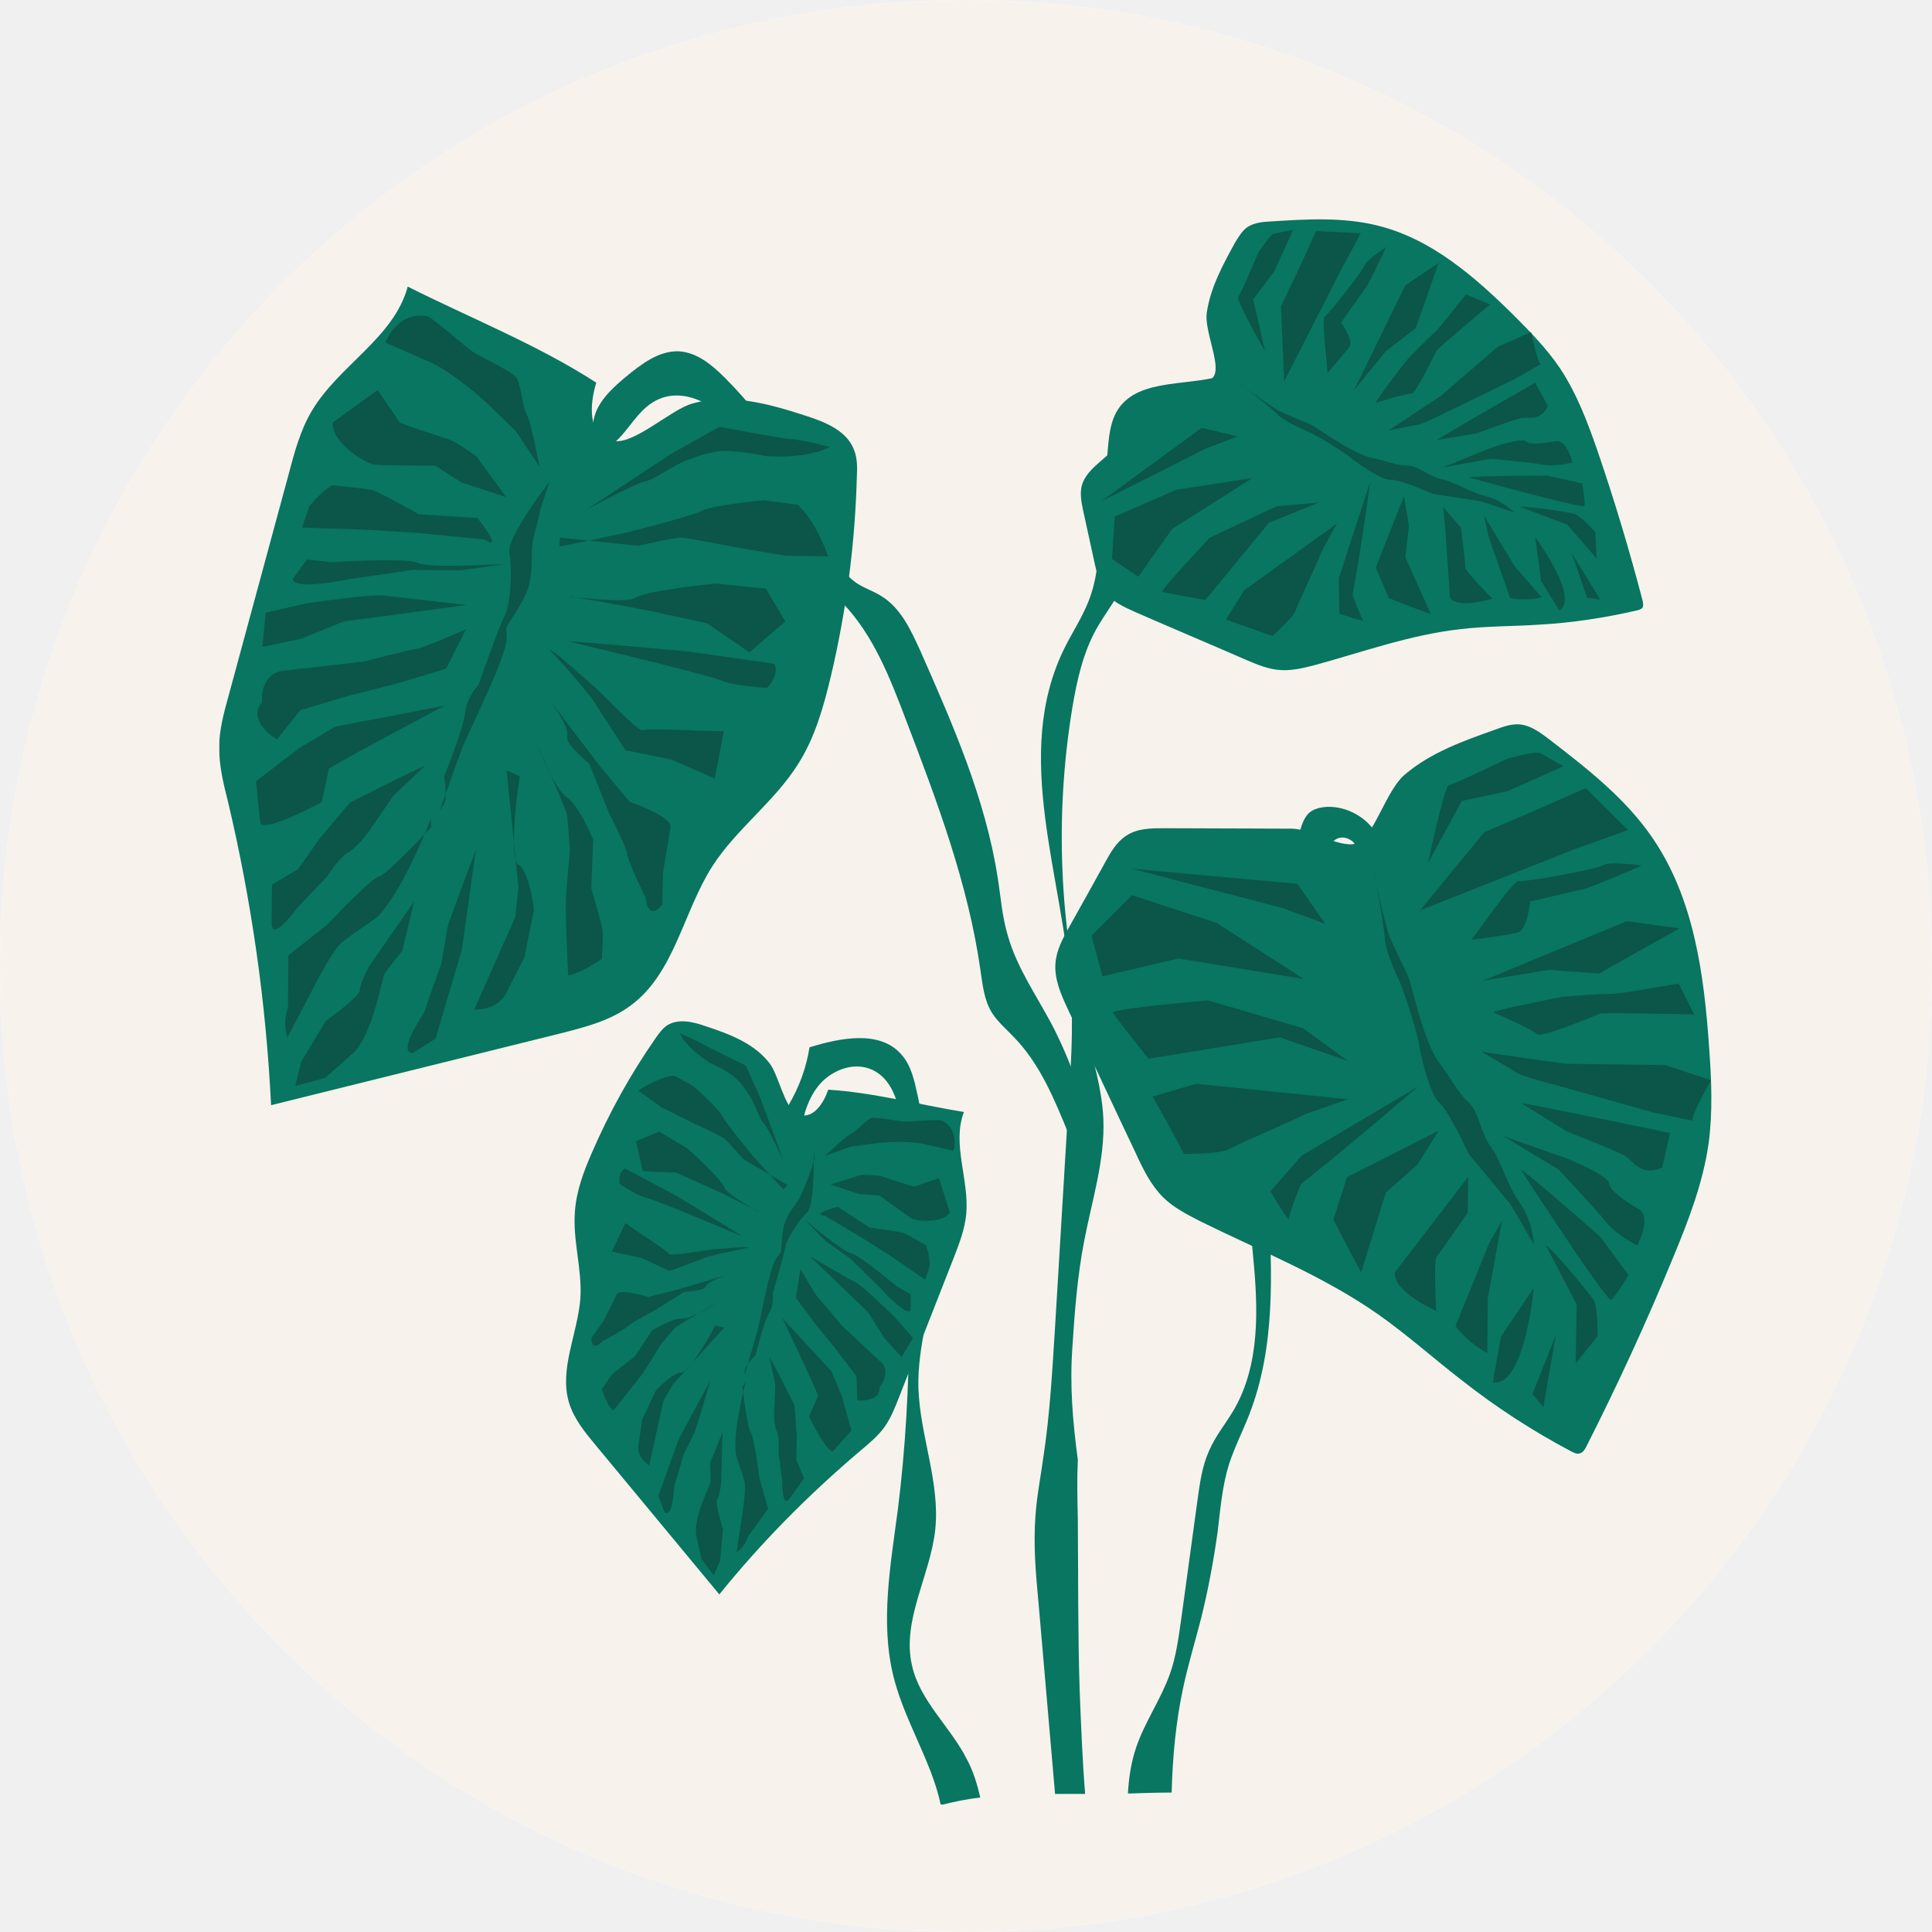
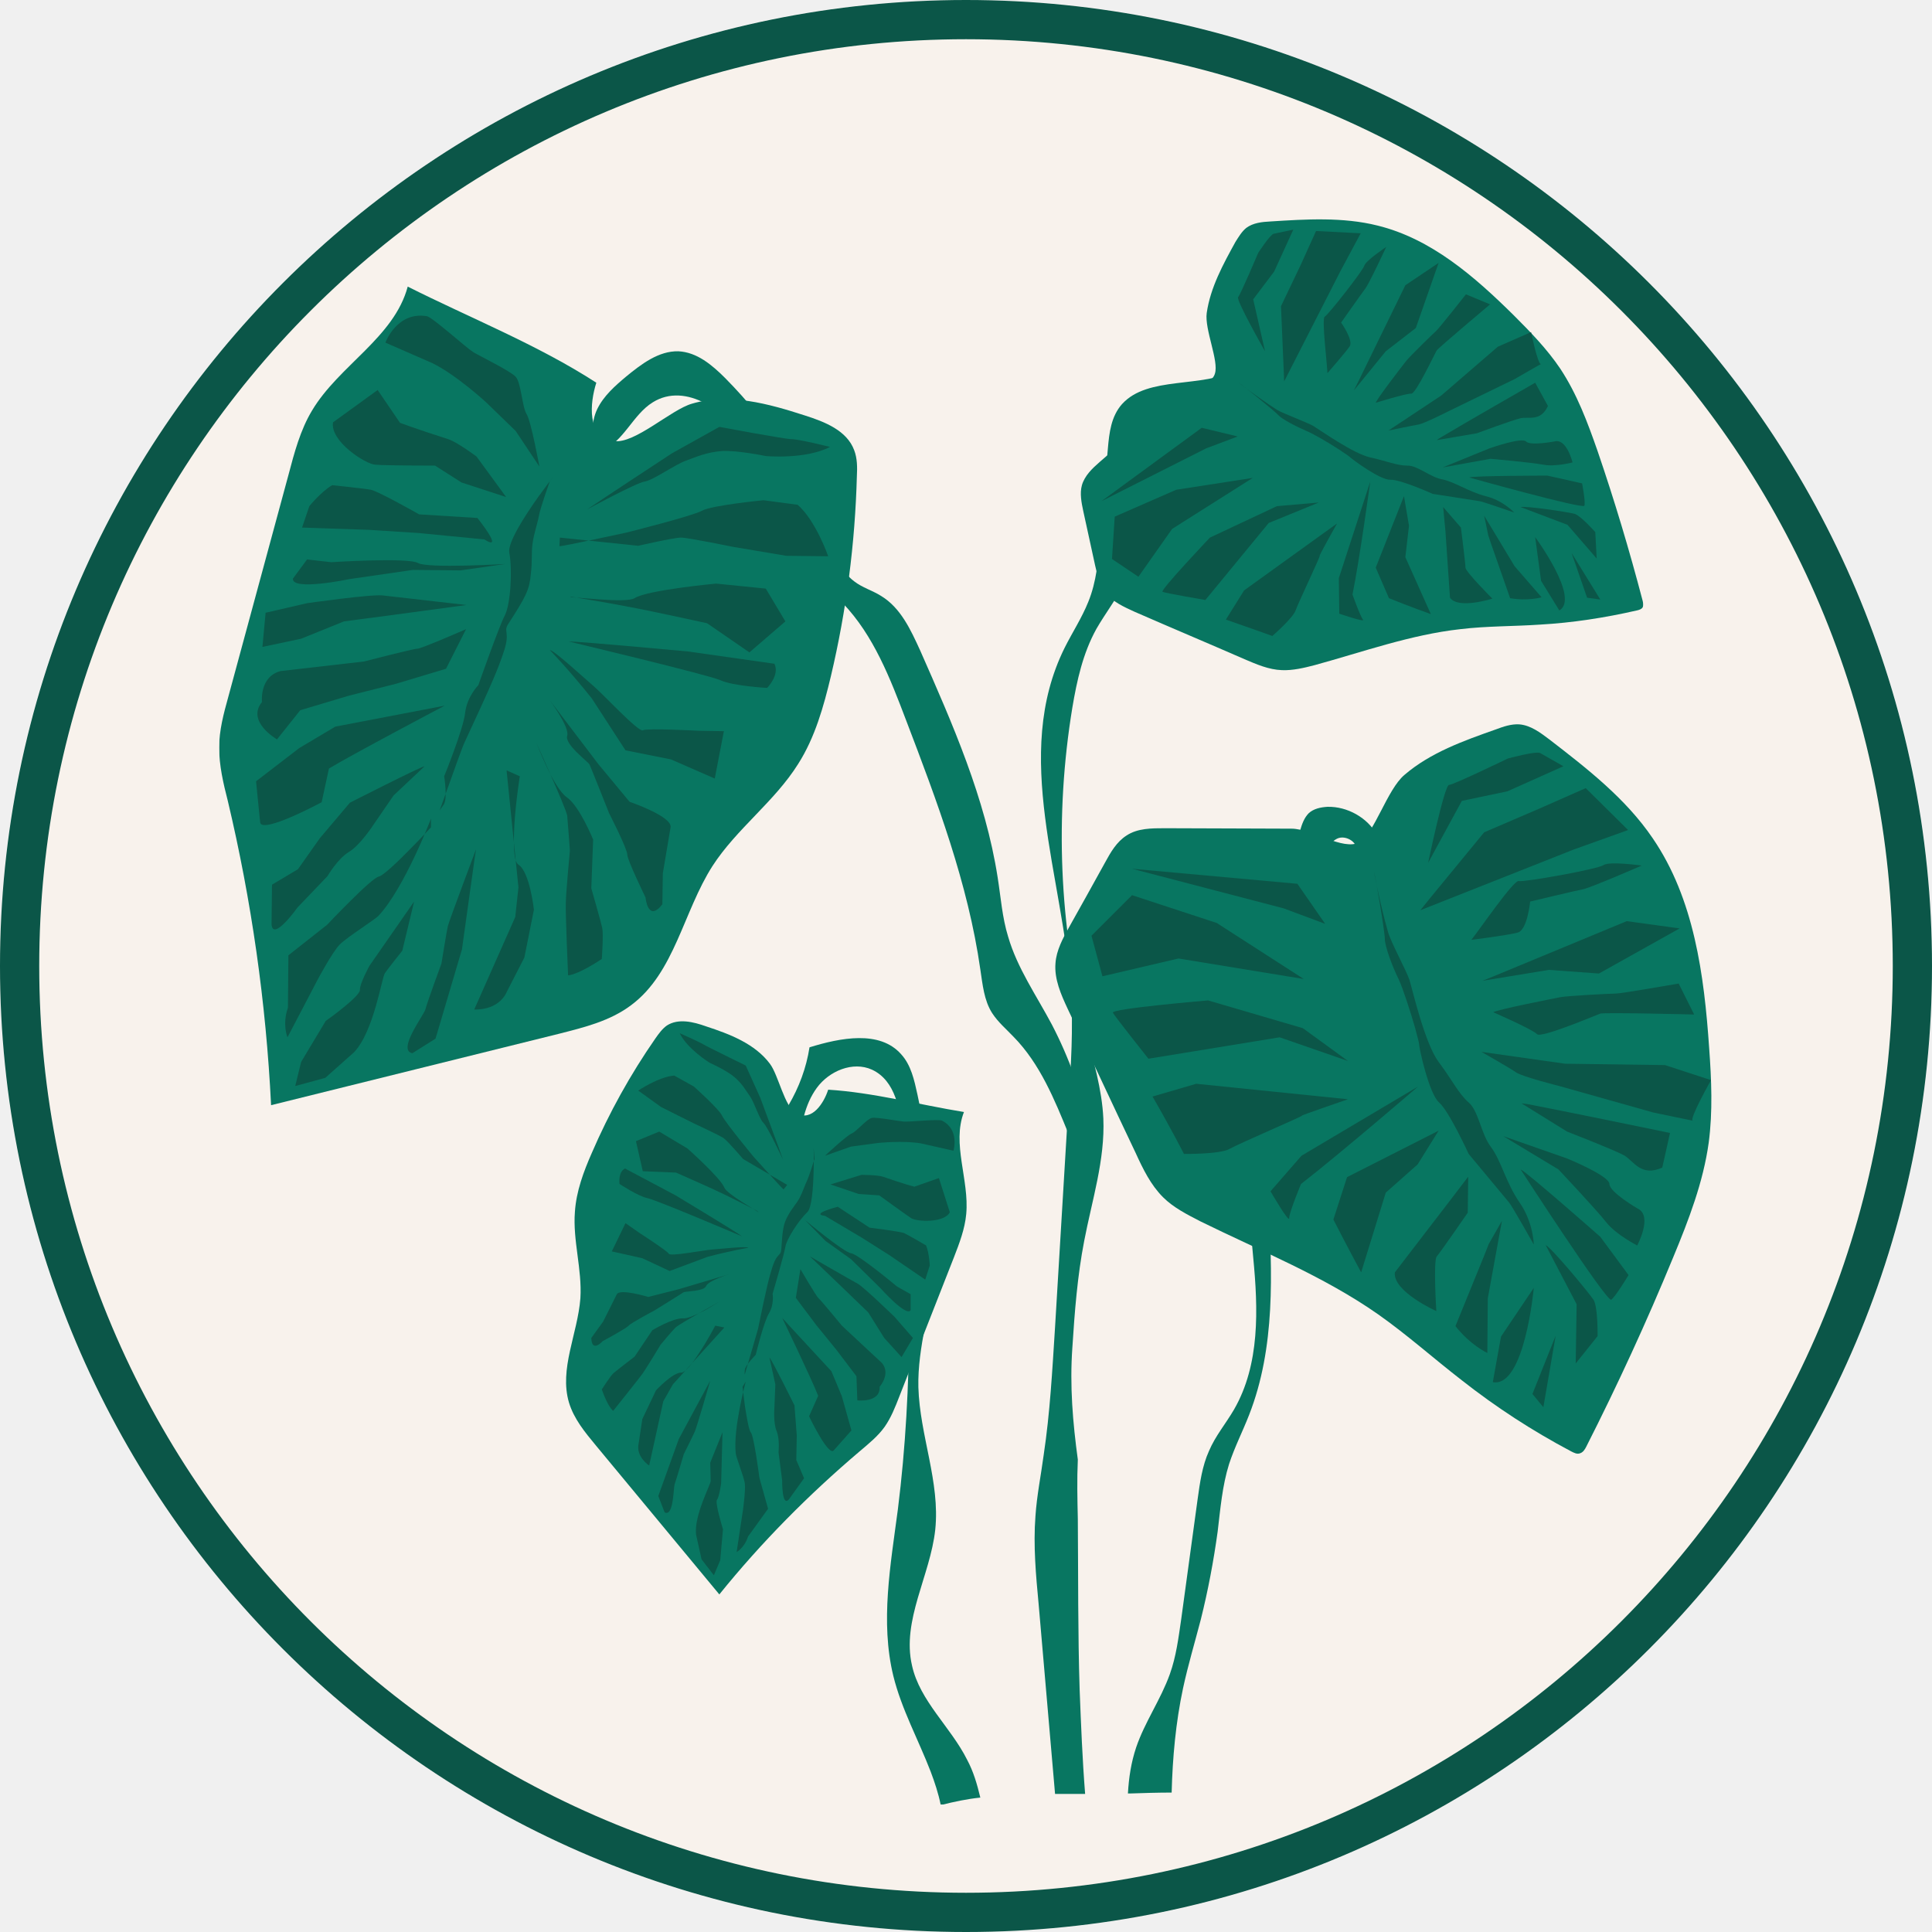
<svg xmlns="http://www.w3.org/2000/svg" width="197" height="197" viewBox="0 0 197 197" fill="none">
  <g clip-path="url(#clip0_935_2)">
    <path d="M216.7 -19.7H-19.7V216.7H216.7V-19.7Z" fill="white" />
    <path d="M216.7 -19.7H-19.7V216.7H216.7V-19.7Z" fill="#F8F2EC" />
    <mask id="mask0_935_2" style="mask-type:luminance" maskUnits="userSpaceOnUse" x="79" y="105" width="22" height="79">
      <path d="M79.851 105.442H100.339V183.998H79.851V105.442Z" fill="white" />
    </mask>
    <g mask="url(#mask0_935_2)">
      <path d="M92.019 115.85C92.902 128.53 93.133 141.304 91.555 153.892C90.811 159.557 89.743 165.365 91.09 170.891C91.927 174.283 93.644 177.394 94.898 180.647C95.317 181.761 95.688 182.875 95.92 184.037C95.967 184.037 96.015 184.037 96.015 184.037C97.314 183.71 98.615 183.433 99.961 183.294C99.636 181.946 99.265 180.647 98.615 179.438C96.942 176.093 93.784 173.446 92.994 169.824C91.927 165.225 94.853 160.674 95.364 155.981C95.875 151.105 93.784 146.367 93.644 141.444C93.552 137.309 94.945 133.268 95.364 129.133C96.015 123.281 94.759 117.383 93.552 111.623C93.226 110.137 92.902 108.604 91.88 107.49C89.696 105.027 85.703 105.817 82.543 106.792C82.219 108.883 81.476 110.88 80.406 112.692C79.711 113.899 80.454 116.035 81.476 116.964C81.66 114.828 82.032 112.645 83.288 110.927C84.541 109.207 86.957 108.186 88.906 109.068C91.322 110.182 91.832 113.248 92.019 115.85Z" fill="#087661" />
    </g>
    <path d="M140.42 85.147C139.443 83.382 137.399 82.221 135.355 82.268C134.659 82.313 133.962 82.453 133.451 82.918C132.987 83.382 132.755 84.033 132.568 84.683C130.619 92.301 133.127 100.661 130.34 108.001C129.782 109.532 128.992 110.927 128.435 112.458C126.623 117.428 127.319 122.91 127.785 128.206C128.296 133.5 128.481 139.121 125.833 143.72C124.998 145.158 123.929 146.414 123.279 147.947C122.583 149.48 122.351 151.197 122.117 152.87C121.561 156.958 121.003 160.998 120.447 165.086C120.168 166.99 119.936 168.895 119.285 170.707C118.356 173.307 116.73 175.582 115.848 178.184C115.337 179.717 115.103 181.25 115.011 182.875C115.103 182.875 115.15 182.875 115.243 182.875C116.636 182.828 118.077 182.783 119.47 182.783C119.562 179.206 119.889 175.63 120.631 172.145C121.142 169.777 121.84 167.454 122.443 165.133C123.186 162.16 123.744 159.186 124.161 156.168C124.44 153.845 124.627 151.522 125.322 149.293C125.881 147.576 126.716 145.948 127.366 144.276C130.061 137.401 129.734 129.784 129.318 122.399C129.178 119.983 129.039 117.523 129.597 115.2C130.34 112.274 132.197 109.626 132.616 106.606C132.847 105.028 132.661 103.402 132.616 101.822C132.476 97.178 133.638 92.625 134.799 88.121C135.078 87.099 135.402 85.984 136.332 85.519C137.259 85.055 138.7 86.029 138.189 86.912L140.42 85.147Z" fill="#087661" />
    <path d="M108.974 115.664C107.533 112.134 106.047 108.465 103.353 105.723C102.61 104.935 101.773 104.238 101.17 103.308C100.334 102.009 100.195 100.382 99.961 98.849C98.707 90.07 95.549 81.71 92.391 73.442C90.766 69.169 89.093 64.803 85.935 61.505C84.215 59.693 82.079 58.255 80.593 56.256C78.27 53.098 77.807 48.965 76.04 45.433C74.275 41.904 69.91 38.93 66.565 41.021C64.521 42.275 63.592 45.062 61.363 45.944C60.202 45.017 60.249 43.065 60.897 41.717C61.548 40.371 62.709 39.349 63.871 38.374C65.404 37.12 67.169 35.772 69.167 35.819C71.072 35.911 72.603 37.212 73.951 38.559C78.642 43.297 82.358 49.01 84.726 55.281C85.284 56.767 85.841 58.347 87.096 59.274C87.931 59.925 88.954 60.204 89.836 60.762C91.833 61.969 92.855 64.199 93.831 66.336C97.129 73.813 100.472 81.386 101.728 89.467C102.052 91.511 102.191 93.554 102.795 95.506C103.724 98.711 105.676 101.498 107.254 104.469C109.019 107.862 110.32 111.483 111.063 115.2C109.996 115.943 109.158 114.457 108.974 115.664Z" fill="#087661" />
    <path d="M107.581 182.923C108.603 182.923 109.625 182.923 110.647 182.923C110.368 179.391 110.228 175.862 110.089 172.332C109.902 166.527 109.949 160.674 109.902 154.867C109.857 152.87 109.81 150.873 109.902 148.829C109.391 145.066 109.067 141.304 109.346 137.401C109.578 133.779 109.857 130.11 110.552 126.534C111.343 122.399 112.689 118.266 112.504 114.038C112.364 111.065 111.482 108.139 110.739 105.26C107.998 94.437 107.534 83.15 109.346 72.141C109.81 69.401 110.413 66.615 111.806 64.107C112.689 62.574 113.805 61.134 114.593 59.553C116.824 54.955 115.615 49.708 116.36 44.783C116.452 44.179 116.592 43.576 117.056 43.112C117.521 42.646 118.264 42.462 118.96 42.322C122.352 41.624 124.301 40.231 126.206 37.676C122.584 39.628 117.056 38.28 114.408 41.206C113.294 42.462 113.107 44.132 112.968 45.712C112.689 48.778 112.457 51.844 112.178 54.91C111.993 57.093 111.806 59.322 110.971 61.365C110.321 62.991 109.346 64.478 108.556 66.057C103.122 77.019 108.463 89.422 109.206 101.311C109.438 104.935 109.206 108.557 108.974 112.134C108.509 119.844 108.045 127.555 107.581 135.312C107.302 139.679 107.07 144.044 106.42 148.364C106.14 150.455 105.722 152.499 105.582 154.588C105.35 157.608 105.63 160.627 105.909 163.6L107.581 182.923Z" fill="#087661" />
    <mask id="mask1_935_2" style="mask-type:luminance" maskUnits="userSpaceOnUse" x="107" y="73" width="68" height="76">
      <path d="M107.168 73.396H174.823V148.519H107.168V73.396Z" fill="white" />
    </mask>
    <g mask="url(#mask1_935_2)">
      <path d="M131.686 84.496C127.366 84.496 123.094 84.451 118.774 84.451C117.426 84.451 115.988 84.451 114.871 85.194C113.849 85.844 113.246 86.911 112.688 87.933C111.481 90.117 110.273 92.3 109.019 94.529C108.368 95.69 107.72 96.899 107.625 98.2C107.486 99.825 108.184 101.403 108.879 102.891C111.202 107.767 113.478 112.692 115.801 117.567C116.544 119.195 117.334 120.82 118.588 122.074C119.657 123.143 121.05 123.838 122.396 124.536C128.528 127.555 134.939 130.11 140.512 134.011C143.483 136.102 146.178 138.517 149.059 140.746C152.541 143.487 156.258 145.902 160.206 147.992C160.485 148.131 160.809 148.318 161.136 148.178C161.415 148.084 161.599 147.807 161.739 147.528C164.944 141.211 167.916 134.754 170.61 128.205C172.19 124.397 173.676 120.541 174.234 116.5C174.651 113.342 174.513 110.09 174.279 106.884C173.768 99.406 172.746 91.65 168.521 85.473C165.779 81.43 161.831 78.364 157.977 75.393C157.048 74.695 156.071 73.952 154.912 73.86C154.074 73.813 153.284 74.092 152.541 74.371C149.244 75.532 145.854 76.739 143.206 79.015C141.44 80.503 140.141 85.007 138.608 85.889C136.935 86.772 133.777 84.496 131.686 84.496Z" fill="#087661" />
    </g>
    <path d="M135.124 94.204L132.29 90.117L115.43 88.584L130.896 92.624L135.124 94.204Z" fill="#0B5648" />
    <path d="M132.94 99.826L124.069 94.113L115.43 91.279L111.295 95.412L112.411 99.547L120.168 97.735L132.94 99.826Z" fill="#0B5648" />
    <path d="M132.848 104.841L123.187 102.009C123.187 102.009 113.293 102.844 113.478 103.263C113.665 103.634 117.102 107.954 117.102 107.954L130.48 105.771L137.446 108.186L132.848 104.841Z" fill="#0B5648" />
    <path d="M137.446 112.087L121.978 110.509L117.519 111.81C119.425 115.107 120.724 117.662 120.724 117.662C120.724 117.662 124.393 117.707 125.37 117.151C126.345 116.593 132.987 113.759 132.755 113.759C132.569 113.759 137.446 112.087 137.446 112.087Z" fill="#0B5648" />
    <path d="M144.6 110.788L132.708 117.847L129.55 121.471C129.55 121.471 131.454 124.769 131.454 124.211C131.454 123.607 132.661 120.728 132.661 120.728C136.609 117.662 144.6 110.788 144.6 110.788Z" fill="#0B5648" />
    <path d="M146.689 115.292L137.354 120.03L135.961 124.35C137.307 126.997 138.793 129.739 138.793 129.739L141.303 121.61L144.553 118.729L146.689 115.292Z" fill="#0B5648" />
    <path d="M147.758 122.538L142.229 129.739C141.998 131.688 146.457 133.687 146.457 133.687C146.457 133.687 146.133 128.53 146.504 128.111C146.875 127.695 149.662 123.654 149.662 123.654L149.709 119.983L147.758 122.538Z" fill="#0B5648" />
    <path d="M151.798 126.857L151.38 127.926L148.408 135.22C149.941 137.169 151.659 137.959 151.659 137.959L151.706 132.386L153.146 124.489L151.798 126.857Z" fill="#0B5648" />
    <path d="M156.397 131.317L153.052 136.287L152.217 140.933C155.467 141.536 156.397 131.317 156.397 131.317Z" fill="#0B5648" />
    <path d="M158.626 136.195L156.258 142.139L157.372 143.488L158.626 136.195Z" fill="#0B5648" />
    <path d="M145.622 87.981C145.622 87.981 147.292 79.992 147.758 80.037C148.177 80.037 153.75 77.343 153.75 77.343C153.75 77.343 156.629 76.555 157.048 76.787C159.416 78.133 159.416 78.133 159.416 78.133L153.703 80.688L149.059 81.664L145.622 87.981Z" fill="#0B5648" />
    <path d="M144.832 92.812L145.762 91.65L151.335 84.868L156.956 82.453L161.692 80.364L166.012 84.636L160.438 86.633L144.832 92.812Z" fill="#0B5648" />
    <path d="M150.034 95.83C150.917 94.716 154.354 89.698 154.865 89.838C155.376 89.977 162.901 88.631 163.504 88.213C164.107 87.794 167.405 88.26 167.405 88.26C167.405 88.26 162.158 90.536 161.415 90.675C160.67 90.815 156.026 91.929 156.026 91.929C156.026 91.929 155.747 94.808 154.772 95.087C153.796 95.366 150.034 95.83 150.034 95.83Z" fill="#0B5648" />
    <path d="M151.148 100.01L152.31 99.546L165.872 93.926L171.261 94.669L163.04 99.267L157.931 98.896L151.148 100.01Z" fill="#0B5648" />
    <path d="M152.263 103.215C152.681 102.936 158.394 101.822 159.092 101.682C159.788 101.543 164.202 101.311 164.758 101.311C165.316 101.311 171.169 100.289 171.169 100.289L172.747 103.447C172.747 103.447 163.596 103.215 163.18 103.355C162.761 103.494 157.093 105.91 156.722 105.446C156.305 104.98 152.263 103.215 152.263 103.215Z" fill="#0B5648" />
    <mask id="mask2_935_2" style="mask-type:luminance" maskUnits="userSpaceOnUse" x="150" y="107" width="25" height="8">
      <path d="M150.771 107.018H174.823V114.372H150.771V107.018Z" fill="white" />
    </mask>
    <g mask="url(#mask2_935_2)">
      <path d="M151.056 107.256L159.603 108.465L169.775 108.604L174.466 110.137C174.466 110.137 172.19 114.178 172.609 114.27C173.025 114.364 168.566 113.435 168.566 113.435L158.999 110.74C158.999 110.74 155.283 109.811 154.585 109.347C153.935 108.883 151.056 107.256 151.056 107.256Z" fill="#0B5648" />
    </g>
    <path d="M155.144 112.505C155.236 112.505 155.468 112.553 155.839 112.598C158.813 113.156 170.286 115.524 170.286 115.524L169.496 119.056C167.312 120.03 166.617 118.405 165.595 117.802C164.573 117.244 159.787 115.384 159.787 115.384L155.144 112.505Z" fill="#0B5648" />
    <path d="M153.284 115.85C153.703 115.989 159.787 118.126 159.787 118.126C159.787 118.126 164.107 119.89 164.107 120.728C164.107 121.563 166.988 123.235 166.988 123.235C168.566 123.978 166.941 126.997 166.941 126.997C166.941 126.997 164.757 125.882 163.783 124.629C162.761 123.328 158.905 119.24 158.905 119.24L153.284 115.85Z" fill="#0B5648" />
    <path d="M155.051 119.24C155.699 119.52 163.179 126.115 163.179 126.115L166.058 130.016C166.058 130.016 164.712 132.247 164.293 132.526C163.83 132.805 155.051 119.24 155.051 119.24Z" fill="#0B5648" />
    <path d="M157.604 126.952C158.209 127.229 162.018 131.828 162.481 132.525C162.945 133.221 162.9 136.242 162.9 136.242L160.669 139.028L160.764 132.989L157.604 126.952Z" fill="#0B5648" />
    <path d="M140.094 88.863C140.233 89.234 141.208 94.995 141.208 95.737C141.208 96.48 141.951 98.524 142.649 99.918C143.067 100.847 143.81 103.123 144.274 104.748C144.506 105.631 144.692 106.281 144.692 106.421C144.692 106.839 145.714 111.53 146.736 112.413C147.758 113.295 149.755 117.662 149.755 117.662C149.755 117.662 153.611 122.306 153.89 122.632C154.167 122.956 156.398 126.905 156.398 126.905C156.398 126.905 156.35 124.629 154.957 122.632C153.564 120.633 153.053 118.31 152.031 116.964C151.009 115.618 150.777 113.295 149.755 112.413C148.733 111.53 148.083 110.137 146.689 108.278C145.296 106.421 144.042 100.987 143.718 99.918C143.346 98.849 141.859 96.156 141.534 95.04C140.652 91.929 140.094 88.863 140.094 88.863Z" fill="#0B5648" />
    <mask id="mask3_935_2" style="mask-type:luminance" maskUnits="userSpaceOnUse" x="22" y="28" width="66" height="85">
      <path d="M22.345 28.743H87.73V112.797H22.345V28.743Z" fill="white" />
    </mask>
    <g mask="url(#mask3_935_2)">
      <path d="M41.575 29.224C40.181 34.426 34.561 37.26 31.821 41.856C30.615 43.855 30.009 46.176 29.406 48.454C27.362 55.977 25.318 63.549 23.274 71.074C22.811 72.746 22.345 74.464 22.345 76.229C22.345 78.041 22.763 79.853 23.229 81.665C25.645 91.837 27.13 102.241 27.641 112.692C37.442 110.277 47.243 107.814 57.043 105.399C59.598 104.749 62.245 104.098 64.382 102.473C68.794 99.175 69.676 92.951 72.65 88.305C75.112 84.496 78.966 81.757 81.383 77.901C83.101 75.207 83.983 72.049 84.726 68.938C86.306 62.248 87.189 55.42 87.373 48.546C87.42 47.664 87.42 46.734 87.096 45.899C86.351 43.9 84.123 43.018 82.079 42.367C78.362 41.161 74.322 40.046 70.561 41.161C68.422 41.764 64.708 45.294 62.617 44.969C59.783 44.598 60.154 41.068 60.805 39.024C54.86 35.169 47.846 32.382 41.575 29.224Z" fill="#087661" />
    </g>
    <path d="M59.878 51.936C61.364 50.914 68.517 46.223 68.517 46.223L73.348 43.529C73.348 43.529 80.035 44.782 80.733 44.782C81.476 44.782 84.634 45.572 84.634 45.572C82.127 46.873 78.084 46.502 78.084 46.502C78.084 46.502 75.205 45.899 73.58 45.991C72 46.131 71.117 46.547 69.956 46.966C68.794 47.384 66.613 48.965 65.731 49.102C64.846 49.242 59.878 51.936 59.878 51.936Z" fill="#0B5648" />
    <path d="M57.044 55.699C57.463 55.699 63.871 54.306 63.871 54.306C63.871 54.306 70.561 52.633 71.583 52.075C72.603 51.517 77.852 51.006 77.852 51.006L81.337 51.472C83.194 53.097 84.448 56.721 84.448 56.721L80.175 56.674L74.647 55.744C74.647 55.744 70.142 54.817 69.445 54.817C68.702 54.817 65.08 55.652 65.08 55.652L57.089 54.817L57.044 55.699Z" fill="#0B5648" />
    <path d="M58.019 60.901C58.298 60.807 63.824 61.552 64.708 60.993C66.007 60.158 73.021 59.508 73.021 59.508L78.084 60.019L80.083 63.362L76.413 66.522L72.094 63.548C72.094 63.548 65.73 62.155 64.103 61.876C62.525 61.552 58.298 60.854 58.298 60.854L58.019 60.901Z" fill="#0B5648" />
    <path d="M57.971 65.406C59.132 65.406 70.142 66.427 70.142 66.427L78.966 67.681C79.524 68.843 78.223 70.144 78.223 70.144C78.223 70.144 74.74 69.959 73.439 69.354C72.186 68.798 57.971 65.406 57.971 65.406Z" fill="#0B5648" />
    <path d="M54.999 47.569C54.999 47.569 54.162 42.973 53.698 42.228C53.234 41.485 53.14 39.025 52.584 38.419C52.026 37.816 48.96 36.33 48.264 35.912C47.522 35.448 44.084 32.335 43.526 32.242C40.46 31.732 39.299 34.937 39.299 34.937L44.084 37.026C46.545 38.234 49.565 41.021 49.565 41.021L52.584 43.947L54.999 47.569Z" fill="#0B5648" />
    <path d="M51.609 50.682L48.588 46.547C48.588 46.547 46.592 45.062 45.709 44.782C42.364 43.715 40.786 43.112 40.786 43.112L38.508 39.767L33.957 43.065C33.633 44.969 37.255 47.337 38.277 47.384C39.299 47.477 44.361 47.477 44.361 47.477L47.055 49.196L51.609 50.682Z" fill="#0B5648" />
    <path d="M48.682 52.818L42.737 52.447C42.737 52.447 38.557 50.078 37.814 49.939C37.071 49.799 33.866 49.473 33.866 49.473C32.704 50.171 31.543 51.611 31.543 51.611C30.8 53.795 30.8 53.795 30.8 53.795L37.627 54.027L42.692 54.351L49.379 55.002C51.516 56.348 48.682 52.818 48.682 52.818Z" fill="#0B5648" />
    <path d="M51.515 57.509C51.515 57.509 43.666 57.975 42.644 57.417C41.622 56.813 33.773 57.325 33.773 57.325L31.31 57.045L29.87 58.997C29.73 60.296 35.677 59.042 35.677 59.042L42.086 58.114L46.964 58.16L51.515 57.509Z" fill="#0B5648" />
    <path d="M47.567 61.69C47.567 61.69 40.181 60.855 39.02 60.715C37.861 60.575 31.31 61.505 31.31 61.505L27.083 62.48L26.759 65.964L30.707 65.127L35.072 63.362L40.692 62.619L47.567 61.69Z" fill="#0B5648" />
    <path d="M56.067 66.288C56.486 66.288 59.644 69.214 60.527 69.959C61.409 70.702 65.125 74.695 65.544 74.464C65.963 74.232 71.21 74.511 71.21 74.511L73.812 74.556L72.882 79.386L68.423 77.437L63.779 76.507L60.342 71.213C57.927 68.192 56.067 66.288 56.067 66.288Z" fill="#0B5648" />
    <path d="M56.022 71.353L61.037 77.948L64.197 81.757C64.197 81.757 68.562 83.242 68.377 84.357C68.19 85.473 67.587 89.048 67.587 89.048L67.54 92.208C66.054 94.112 65.822 91.51 65.822 91.51C65.822 91.51 63.963 87.701 63.963 87.143C63.963 86.54 62.106 82.918 62.106 82.918C62.106 82.918 60.249 78.227 60.109 77.948C59.97 77.669 57.554 75.904 57.834 75.022C58.111 74.139 56.022 71.353 56.022 71.353Z" fill="#0B5648" />
    <path d="M54.674 75.717C54.674 75.717 55.14 76.879 55.743 78.18C56.346 79.481 57.136 80.827 57.787 81.291C59.088 82.173 60.481 85.61 60.481 85.61L60.294 90.581C60.294 90.581 61.271 93.973 61.409 94.623C61.548 95.274 61.364 97.781 61.364 97.781C58.856 99.454 57.926 99.454 57.926 99.454C57.926 99.454 57.647 93.09 57.694 92.113C57.694 91.139 58.111 86.727 58.111 86.727C58.111 86.727 57.926 84.172 57.834 83.15C57.6 82.128 54.674 75.717 54.674 75.717Z" fill="#0B5648" />
    <path d="M53.003 79.155C53.003 79.155 52.585 81.757 52.445 84.172C52.353 86.076 52.353 87.841 52.864 88.165C54.025 88.91 54.442 92.764 54.442 92.764L53.467 97.642L51.702 101.079C50.82 103.123 48.357 102.936 48.357 102.936L52.538 93.507L52.864 90.489L51.655 78.552L53.003 79.155Z" fill="#0B5648" />
    <path d="M48.544 86.588L48.405 87.47L47.104 96.807L44.409 105.91L42.041 107.396C40.461 107.072 43.248 103.495 43.387 102.891C43.527 102.286 45.013 98.246 45.013 98.246C45.013 98.246 45.523 95.087 45.663 94.437C45.85 93.741 48.544 86.588 48.544 86.588Z" fill="#0B5648" />
    <path d="M47.522 64.152C47.522 64.152 42.969 66.148 42.552 66.148C42.133 66.148 37.116 67.45 37.116 67.45L28.616 68.426C26.433 68.983 26.712 71.585 26.712 71.585C25.087 73.581 28.245 75.393 28.245 75.393L30.615 72.42L35.583 70.934L40.369 69.725L45.478 68.192L47.522 64.152Z" fill="#0B5648" />
    <path d="M45.339 71.956L43.155 72.374L34.19 74.092L30.52 76.275L26.108 79.665L26.527 83.846C26.667 85.102 32.796 81.802 32.796 81.802L33.541 78.365C35.909 76.926 45.339 71.956 45.339 71.956Z" fill="#0B5648" />
    <path d="M43.295 78.133C42.876 78.18 35.677 81.849 35.677 81.849L32.611 85.473L30.381 88.631L27.734 90.209L27.689 94.252C27.826 96.062 30.336 92.532 30.336 92.532L33.401 89.327C33.401 89.327 34.423 87.562 35.583 86.867C36.744 86.169 38.093 84.08 38.093 84.08L40.136 81.106L43.295 78.133Z" fill="#0B5648" />
    <path d="M43.946 84.356C43.946 84.356 43.016 85.379 41.902 86.495C40.601 87.841 39.068 89.281 38.649 89.374C37.906 89.466 33.355 94.297 33.355 94.297L29.407 97.41L29.36 102.751C28.756 104.469 29.314 105.77 29.314 105.77L32.425 99.825C32.425 99.825 33.913 97.038 34.656 96.296C35.399 95.551 38.278 93.741 38.604 93.369C41.251 90.535 43.946 83.474 43.946 83.474V84.356Z" fill="#0B5648" />
    <path d="M42.225 91.929L37.674 98.477C37.674 98.477 36.652 100.336 36.699 100.94C36.744 101.543 33.633 103.819 33.215 104.098L30.707 108.278L30.104 110.74L33.167 109.905L36.093 107.303C38.137 105.167 38.928 99.639 39.254 99.222C39.531 98.803 41.019 96.944 41.019 96.944L42.225 91.929Z" fill="#0B5648" />
    <path d="M57.183 47.616C57.183 47.616 56.114 48.964 54.907 50.635C53.419 52.726 51.747 55.373 51.934 56.348C52.258 58.115 52.073 61.597 51.47 62.758C50.864 63.92 48.775 69.865 48.775 69.865C48.775 69.865 47.614 71.026 47.427 72.699C47.242 74.371 45.291 79.155 45.291 79.155C45.291 79.155 45.662 81.43 45.246 82.036C44.827 82.639 44.827 82.639 44.827 82.639L46.034 79.294C46.034 79.294 47.15 76.136 47.382 75.672C50.214 69.586 50.819 68.147 51.422 66.288C52.026 64.384 51.283 64.431 51.841 63.596C53.651 60.807 53.977 60.111 54.117 58.626C54.302 57.138 54.162 56.442 54.302 55.42C54.441 54.398 54.813 53.376 54.952 52.586C55.092 51.796 56.066 49.057 56.066 49.057" fill="#0B5648" />
    <mask id="mask4_935_2" style="mask-type:luminance" maskUnits="userSpaceOnUse" x="109" y="22" width="59" height="47">
      <path d="M109.794 22.064H167.581V68.669H109.794V22.064Z" fill="white" />
    </mask>
    <g mask="url(#mask4_935_2)">
      <path d="M119.424 40.742C117.009 42.878 114.592 44.969 112.131 47.106C111.388 47.756 110.598 48.499 110.319 49.474C110.087 50.311 110.272 51.241 110.459 52.123C110.877 53.98 111.249 55.792 111.665 57.649C111.899 58.626 112.084 59.601 112.687 60.391C113.432 61.366 114.592 61.877 115.708 62.388C119.424 64.013 123.186 65.593 126.902 67.218C128.109 67.729 129.363 68.287 130.711 68.332C131.825 68.38 132.987 68.1 134.056 67.821C138.979 66.475 143.857 64.71 148.919 64.152C151.613 63.828 154.353 63.873 157.047 63.688C160.345 63.502 163.643 62.991 166.893 62.248C167.127 62.201 167.404 62.108 167.499 61.924C167.591 61.737 167.544 61.458 167.499 61.273C166.15 56.116 164.617 51.007 162.9 45.991C161.878 43.065 160.809 40.186 159.091 37.584C157.743 35.587 156.073 33.868 154.353 32.15C150.358 28.202 145.946 24.346 140.464 23C136.935 22.117 133.171 22.349 129.549 22.581C128.667 22.626 127.785 22.721 127.087 23.232C126.623 23.603 126.297 24.159 125.973 24.67C124.719 26.948 123.418 29.316 123.046 31.916C122.814 33.589 124.3 36.794 123.882 38.095C123.51 39.441 120.584 39.72 119.424 40.742Z" fill="#087661" />
    </g>
    <path d="M126.205 44.505L122.536 43.621L112.316 51.101L123 45.712L126.205 44.505Z" fill="#0B5648" />
    <path d="M127.738 48.73L119.936 49.939L113.665 52.679L113.386 56.998L116.08 58.81L119.517 53.932L127.738 48.73Z" fill="#0B5648" />
    <path d="M130.201 51.611L123.372 54.817C123.372 54.817 118.264 60.203 118.541 60.343C118.82 60.483 122.908 61.18 122.908 61.18L129.364 53.329L134.474 51.24L130.201 51.611Z" fill="#0B5648" />
    <path d="M136.333 53.376L126.856 60.203L124.999 63.177C127.693 64.107 129.735 64.849 129.735 64.849C129.735 64.849 131.826 63.037 132.105 62.247C132.384 61.457 134.705 56.582 134.568 56.674C134.428 56.766 136.333 53.376 136.333 53.376Z" fill="#0B5648" />
    <path d="M139.722 49.102L136.517 58.95L136.564 62.574C136.564 62.574 139.258 63.502 138.979 63.178C138.7 62.851 137.91 60.623 137.91 60.623C138.653 56.954 139.722 49.102 139.722 49.102Z" fill="#0B5648" />
    <path d="M143.159 50.59L140.28 57.881L141.626 60.994C143.67 61.829 145.899 62.619 145.899 62.619L143.299 56.814L143.67 53.608L143.159 50.59Z" fill="#0B5648" />
    <path d="M147.387 54.167L147.851 60.947C148.688 62.155 152.171 61.041 152.171 61.041C152.171 61.041 149.431 58.3 149.431 57.881C149.431 57.464 148.965 53.795 148.965 53.795L147.155 51.704L147.387 54.167Z" fill="#0B5648" />
    <path d="M151.752 54.583L152.031 55.421L153.982 60.994C155.794 61.318 157.188 60.902 157.188 60.902L154.446 57.744L151.335 52.587L151.752 54.583Z" fill="#0B5648" />
    <path d="M156.537 54.77L157.14 59.229L159 62.248C161.136 60.994 156.537 54.77 156.537 54.77Z" fill="#0B5648" />
    <path d="M160.253 56.395L161.831 60.947L163.179 61.133L160.253 56.395Z" fill="#0B5648" />
    <path d="M128.991 35.819C128.991 35.819 125.973 30.522 126.252 30.291C126.484 30.059 128.295 25.786 128.295 25.786C128.295 25.786 129.502 23.927 129.874 23.835C131.872 23.416 131.872 23.416 131.872 23.416L129.921 27.691L127.785 30.522L128.991 35.819Z" fill="#0B5648" />
    <path d="M130.943 38.885L130.896 37.768L130.619 31.22L132.616 27.04L134.194 23.555L138.747 23.787L136.656 27.69L130.943 38.885Z" fill="#0B5648" />
    <path d="M135.355 38.047C135.31 36.98 134.752 32.427 135.078 32.289C135.403 32.15 138.979 27.596 139.119 27.085C139.258 26.574 141.348 25.181 141.348 25.181C141.348 25.181 139.536 29.084 139.164 29.5C138.84 29.919 136.749 32.892 136.749 32.892C136.749 32.892 138.005 34.657 137.631 35.308C137.26 35.864 135.355 38.047 135.355 38.047Z" fill="#0B5648" />
    <path d="M138.05 39.812L138.468 38.977L143.299 29.084L146.689 26.808L144.366 33.449L141.302 35.819L138.05 39.812Z" fill="#0B5648" />
    <path d="M140.28 41.068C140.373 40.695 143.02 37.26 143.391 36.794C143.763 36.33 146.086 34.054 146.41 33.775C146.736 33.496 149.476 30.012 149.476 30.012L151.938 31.034C151.938 31.034 146.689 35.448 146.504 35.727C146.318 36.004 144.366 40.186 143.902 40.139C143.438 40.092 140.28 41.068 140.28 41.068Z" fill="#0B5648" />
    <path d="M141.579 43.9L146.968 40.323L152.728 35.353L156.118 33.867C156.118 33.867 156.816 37.259 157.14 37.12C157.419 36.933 154.446 38.652 154.446 38.652L147.758 41.903C147.758 41.903 145.203 43.204 144.6 43.296C144.042 43.389 141.579 43.9 141.579 43.9Z" fill="#0B5648" />
    <path d="M146.504 44.877C146.549 44.83 146.689 44.737 146.92 44.598C148.919 43.389 156.537 39.024 156.537 39.024L157.838 41.392C157.093 43.018 155.886 42.462 155.051 42.646C154.214 42.833 150.592 44.179 150.592 44.179L146.504 44.877Z" fill="#0B5648" />
    <path d="M147.107 47.663C147.432 47.524 151.891 45.712 151.891 45.712C151.891 45.712 155.189 44.55 155.607 45.016C156.026 45.48 158.488 45.016 158.488 45.016C159.742 44.643 160.345 47.152 160.345 47.152C160.345 47.152 158.581 47.616 157.372 47.384C156.165 47.152 151.985 46.781 151.985 46.781L147.107 47.663Z" fill="#0B5648" />
    <path d="M149.802 48.686C150.313 48.499 157.791 48.499 157.791 48.499L161.32 49.289C161.32 49.289 161.692 51.193 161.552 51.565C161.414 51.936 149.802 48.686 149.802 48.686Z" fill="#0B5648" />
    <path d="M155.051 51.704C155.562 51.565 159.927 52.215 160.577 52.4C161.18 52.587 162.668 54.259 162.668 54.259L162.808 56.953L159.834 53.516L155.051 51.704Z" fill="#0B5648" />
    <path d="M126.299 39.024C126.576 39.164 129.968 41.904 130.339 42.322C130.711 42.739 132.151 43.484 133.218 43.947C133.916 44.226 135.494 45.154 136.563 45.852C137.119 46.223 137.538 46.502 137.63 46.594C137.864 46.826 140.743 48.965 141.765 48.917C142.787 48.87 146.085 50.358 146.085 50.358C146.085 50.358 150.544 51.054 150.868 51.101C151.195 51.146 154.4 52.262 154.4 52.262C154.4 52.262 153.239 51.007 151.474 50.59C149.709 50.124 148.268 49.102 147.015 48.87C145.806 48.638 144.505 47.432 143.483 47.477C142.461 47.477 141.394 47.013 139.722 46.642C138.004 46.27 134.612 43.855 133.916 43.436C133.171 43.018 130.99 42.228 130.245 41.811C128.156 40.463 126.299 39.024 126.299 39.024Z" fill="#0B5648" />
    <path d="M98.291 113.388C97.035 116.64 98.847 120.309 98.523 123.792C98.383 125.325 97.825 126.765 97.269 128.206C95.41 132.944 93.552 137.68 91.693 142.418C91.277 143.488 90.858 144.555 90.208 145.484C89.512 146.459 88.582 147.202 87.653 147.992C82.451 152.406 77.62 157.282 73.348 162.578C69.168 157.514 64.94 152.451 60.76 147.389C59.644 146.042 58.529 144.694 58.019 143.022C56.997 139.584 58.901 136.008 59.18 132.386C59.367 129.412 58.39 126.486 58.622 123.56C58.761 121.471 59.504 119.472 60.342 117.568C62.106 113.48 64.29 109.532 66.845 105.863C67.169 105.399 67.54 104.888 68.006 104.564C69.168 103.819 70.698 104.19 71.999 104.656C74.415 105.446 76.97 106.421 78.502 108.465C79.385 109.626 79.988 112.877 81.197 113.527C82.822 114.409 84.031 112.413 84.447 111.112C89.001 111.391 93.737 112.645 98.291 113.388Z" fill="#087661" />
    <path d="M79.85 118.266C79.477 117.196 77.527 111.949 77.527 111.949L76.04 108.65C76.04 108.65 72.046 106.7 71.675 106.468C71.303 106.234 69.305 105.352 69.305 105.352C70.095 106.979 72.371 108.372 72.371 108.372C72.371 108.372 74.135 109.16 74.925 109.858C75.715 110.554 75.995 111.112 76.458 111.763C76.924 112.413 77.435 114.131 77.852 114.502C78.27 114.876 79.85 118.266 79.85 118.266Z" fill="#0B5648" />
    <path d="M79.896 121.284C79.664 121.099 76.83 117.939 76.83 117.939C76.83 117.939 73.951 114.457 73.625 113.759C73.301 113.063 70.746 110.787 70.746 110.787L68.749 109.671C67.124 109.811 65.08 111.204 65.08 111.204L67.401 112.876L70.653 114.502C70.653 114.502 73.348 115.758 73.764 116.035C74.183 116.314 75.763 118.173 75.763 118.173L80.267 120.82L79.896 121.284Z" fill="#0B5648" />
    <path d="M77.388 123.654C77.296 123.515 74.09 121.748 73.859 121.099C73.487 120.123 70.095 117.104 70.095 117.104L67.216 115.384L64.846 116.361L65.543 119.427L68.933 119.566C68.933 119.566 72.837 121.284 73.764 121.748C74.741 122.214 77.201 123.467 77.201 123.467L77.388 123.654Z" fill="#0B5648" />
    <path d="M75.668 126.07C75.065 125.604 68.888 121.887 68.888 121.887L63.731 119.148C62.989 119.519 63.175 120.728 63.175 120.728C63.175 120.728 65.079 121.982 66.007 122.167C66.937 122.353 75.668 126.07 75.668 126.07Z" fill="#0B5648" />
    <path d="M84.123 117.847C84.123 117.847 86.352 115.758 86.863 115.571C87.374 115.339 88.395 114.085 88.906 113.991C89.417 113.898 91.601 114.317 92.159 114.364C92.715 114.409 95.736 114.085 96.06 114.27C97.872 115.199 97.222 117.336 97.222 117.336L93.924 116.593C92.159 116.269 89.512 116.546 89.512 116.546L86.77 116.917L84.123 117.847Z" fill="#0B5648" />
    <path d="M84.682 120.773L87.84 119.798C87.84 119.798 89.465 119.798 90.023 119.983C92.159 120.728 93.227 121.005 93.227 121.005L95.736 120.123L96.85 123.607C96.292 124.721 93.46 124.582 92.902 124.21C92.344 123.839 89.652 121.887 89.652 121.887L87.561 121.748L84.682 120.773Z" fill="#0B5648" />
    <path d="M85.424 123.049L88.674 125.185C88.674 125.185 91.787 125.559 92.204 125.743C92.623 125.93 94.435 126.997 94.435 126.997C94.759 127.834 94.806 129.041 94.806 129.041C94.342 130.481 94.342 130.481 94.342 130.481L90.671 127.974L87.884 126.207L84.123 123.978C82.543 123.792 85.424 123.049 85.424 123.049Z" fill="#0B5648" />
    <path d="M82.079 124.397C82.079 124.397 86.027 127.695 86.77 127.787C87.513 127.879 91.461 131.177 91.461 131.177L92.855 131.967V133.592C92.438 134.337 89.789 131.364 89.789 131.364L86.77 128.39L84.17 126.533L82.079 124.397Z" fill="#0B5648" />
    <path d="M82.59 128.112C82.59 128.112 86.77 130.527 87.468 130.9C88.118 131.272 91.229 134.29 91.229 134.29L93.088 136.427L91.927 138.378L90.162 136.427L88.535 133.827L85.888 131.272L82.59 128.112Z" fill="#0B5648" />
    <path d="M76.318 127.229C76.087 127.044 73.3 127.368 72.557 127.415C71.814 127.463 68.282 128.158 68.19 127.834C68.051 127.555 65.171 125.696 65.171 125.696L63.778 124.721L62.385 127.6L65.496 128.298L68.282 129.599L72.138 128.158C74.601 127.508 76.318 127.229 76.318 127.229Z" fill="#0B5648" />
    <path d="M74.369 129.923L69.212 131.456L66.101 132.246C66.101 132.246 63.22 131.364 62.896 131.967C62.57 132.617 61.503 134.754 61.503 134.754L60.294 136.426C60.341 138.006 61.455 136.752 61.455 136.752C61.455 136.752 63.871 135.451 64.103 135.172C64.335 134.893 66.705 133.639 66.705 133.639C66.705 133.639 69.491 131.922 69.676 131.782C69.863 131.643 71.814 131.688 71.999 131.132C72.231 130.574 74.369 129.923 74.369 129.923Z" fill="#0B5648" />
    <path d="M73.393 132.71C73.393 132.71 72.697 133.129 71.907 133.593C71.072 134.011 70.142 134.475 69.631 134.43C68.609 134.383 66.518 135.636 66.518 135.636L64.708 138.331C64.708 138.331 62.896 139.724 62.57 140.003C62.246 140.282 61.363 141.676 61.363 141.676C62.014 143.533 62.525 143.859 62.525 143.859C62.525 143.859 65.125 140.607 65.496 140.096C65.868 139.585 67.355 137.124 67.355 137.124C67.355 137.124 68.422 135.823 68.888 135.359C69.352 134.941 73.393 132.71 73.393 132.71Z" fill="#0B5648" />
    <path d="M72.929 135.173C72.929 135.173 72.139 136.706 71.257 138.007C70.606 139.029 69.863 139.956 69.492 139.956C68.609 139.911 66.89 141.768 66.89 141.768L65.496 144.695L65.125 147.157C64.801 148.55 66.194 149.433 66.194 149.433L67.635 142.883L68.609 141.165L73.859 135.36L72.929 135.173Z" fill="#0B5648" />
    <path d="M72.418 140.793L72.139 141.304L69.213 146.738L67.124 152.544L67.772 154.216C68.702 154.682 68.657 151.708 68.794 151.337C68.934 150.966 69.724 148.271 69.724 148.271C69.724 148.271 70.654 146.414 70.838 145.995C71.025 145.624 72.418 140.793 72.418 140.793Z" fill="#0B5648" />
    <path d="M81.615 129.412C81.615 129.412 83.24 132.199 83.472 132.386C83.704 132.57 85.841 135.172 85.841 135.172L89.928 138.981C90.858 140.095 89.696 141.396 89.696 141.396C89.789 143.069 87.421 142.79 87.421 142.79L87.328 140.327L85.284 137.635L83.24 135.125L81.149 132.338L81.615 129.412Z" fill="#0B5648" />
    <path d="M79.757 134.382L80.734 135.451L84.774 139.816L85.841 142.371L86.818 145.856L85.006 147.899C84.448 148.503 82.498 144.415 82.498 144.415L83.426 142.326C82.778 140.653 79.757 134.382 79.757 134.382Z" fill="#0B5648" />
    <path d="M78.457 138.423C78.689 138.61 81.01 143.301 81.01 143.301L81.244 146.367L81.197 148.875L81.987 150.734L80.454 152.87C79.711 153.752 79.756 150.966 79.756 150.966L79.385 148.085C79.385 148.085 79.524 146.786 79.2 145.948C78.829 145.113 78.966 143.488 78.966 143.488L79.06 141.165L78.457 138.423Z" fill="#0B5648" />
    <path d="M75.715 141.397C75.715 141.397 75.808 142.279 75.947 143.301C76.134 144.51 76.366 145.856 76.551 146.043C76.877 146.367 77.435 150.686 77.435 150.686L78.317 153.845L76.274 156.679C75.902 157.84 75.112 158.259 75.112 158.259L75.763 153.937C75.763 153.937 76.04 151.895 75.947 151.245C75.855 150.594 75.02 148.503 75.02 148.179C74.741 145.669 76.04 140.886 76.04 140.886L75.715 141.397Z" fill="#0B5648" />
    <path d="M73.672 146.042L73.532 151.245C73.532 151.245 73.348 152.638 73.114 152.917C72.882 153.194 73.625 155.609 73.719 155.936L73.44 159.094L72.79 160.627L71.536 159.001L70.978 156.492C70.746 154.542 72.465 151.384 72.465 151.011C72.465 150.639 72.418 149.153 72.418 149.153L73.672 146.042Z" fill="#0B5648" />
    <path d="M82.961 117.012C82.961 117.012 83.008 118.126 82.961 119.472C82.914 121.145 82.776 123.188 82.31 123.607C81.475 124.397 80.221 126.302 80.082 127.137C79.942 127.974 78.781 131.922 78.781 131.922C78.781 131.922 78.965 132.989 78.409 133.919C77.851 134.848 77.061 138.146 77.061 138.146C77.061 138.146 75.994 139.213 75.947 139.679C75.902 140.143 75.947 140.143 75.947 140.143L76.597 137.912C76.597 137.912 77.201 135.823 77.295 135.497C78.177 131.224 78.409 130.25 78.828 128.996C79.245 127.787 79.616 128.066 79.663 127.416C79.803 125.232 79.895 124.769 80.361 123.931C80.825 123.096 81.196 122.77 81.52 122.167C81.847 121.563 82.031 120.913 82.265 120.449C82.497 119.983 83.053 118.173 83.053 118.173" fill="#0B5648" />
  </g>
+   <rect x="2" y="2" width="193" height="193" rx="96.5" stroke="#0B5648" stroke-width="4" />
  <defs>
    <clipPath id="clip0_935_2">
      <rect width="197" height="197" rx="98.5" fill="white" />
    </clipPath>
  </defs>
</svg>
